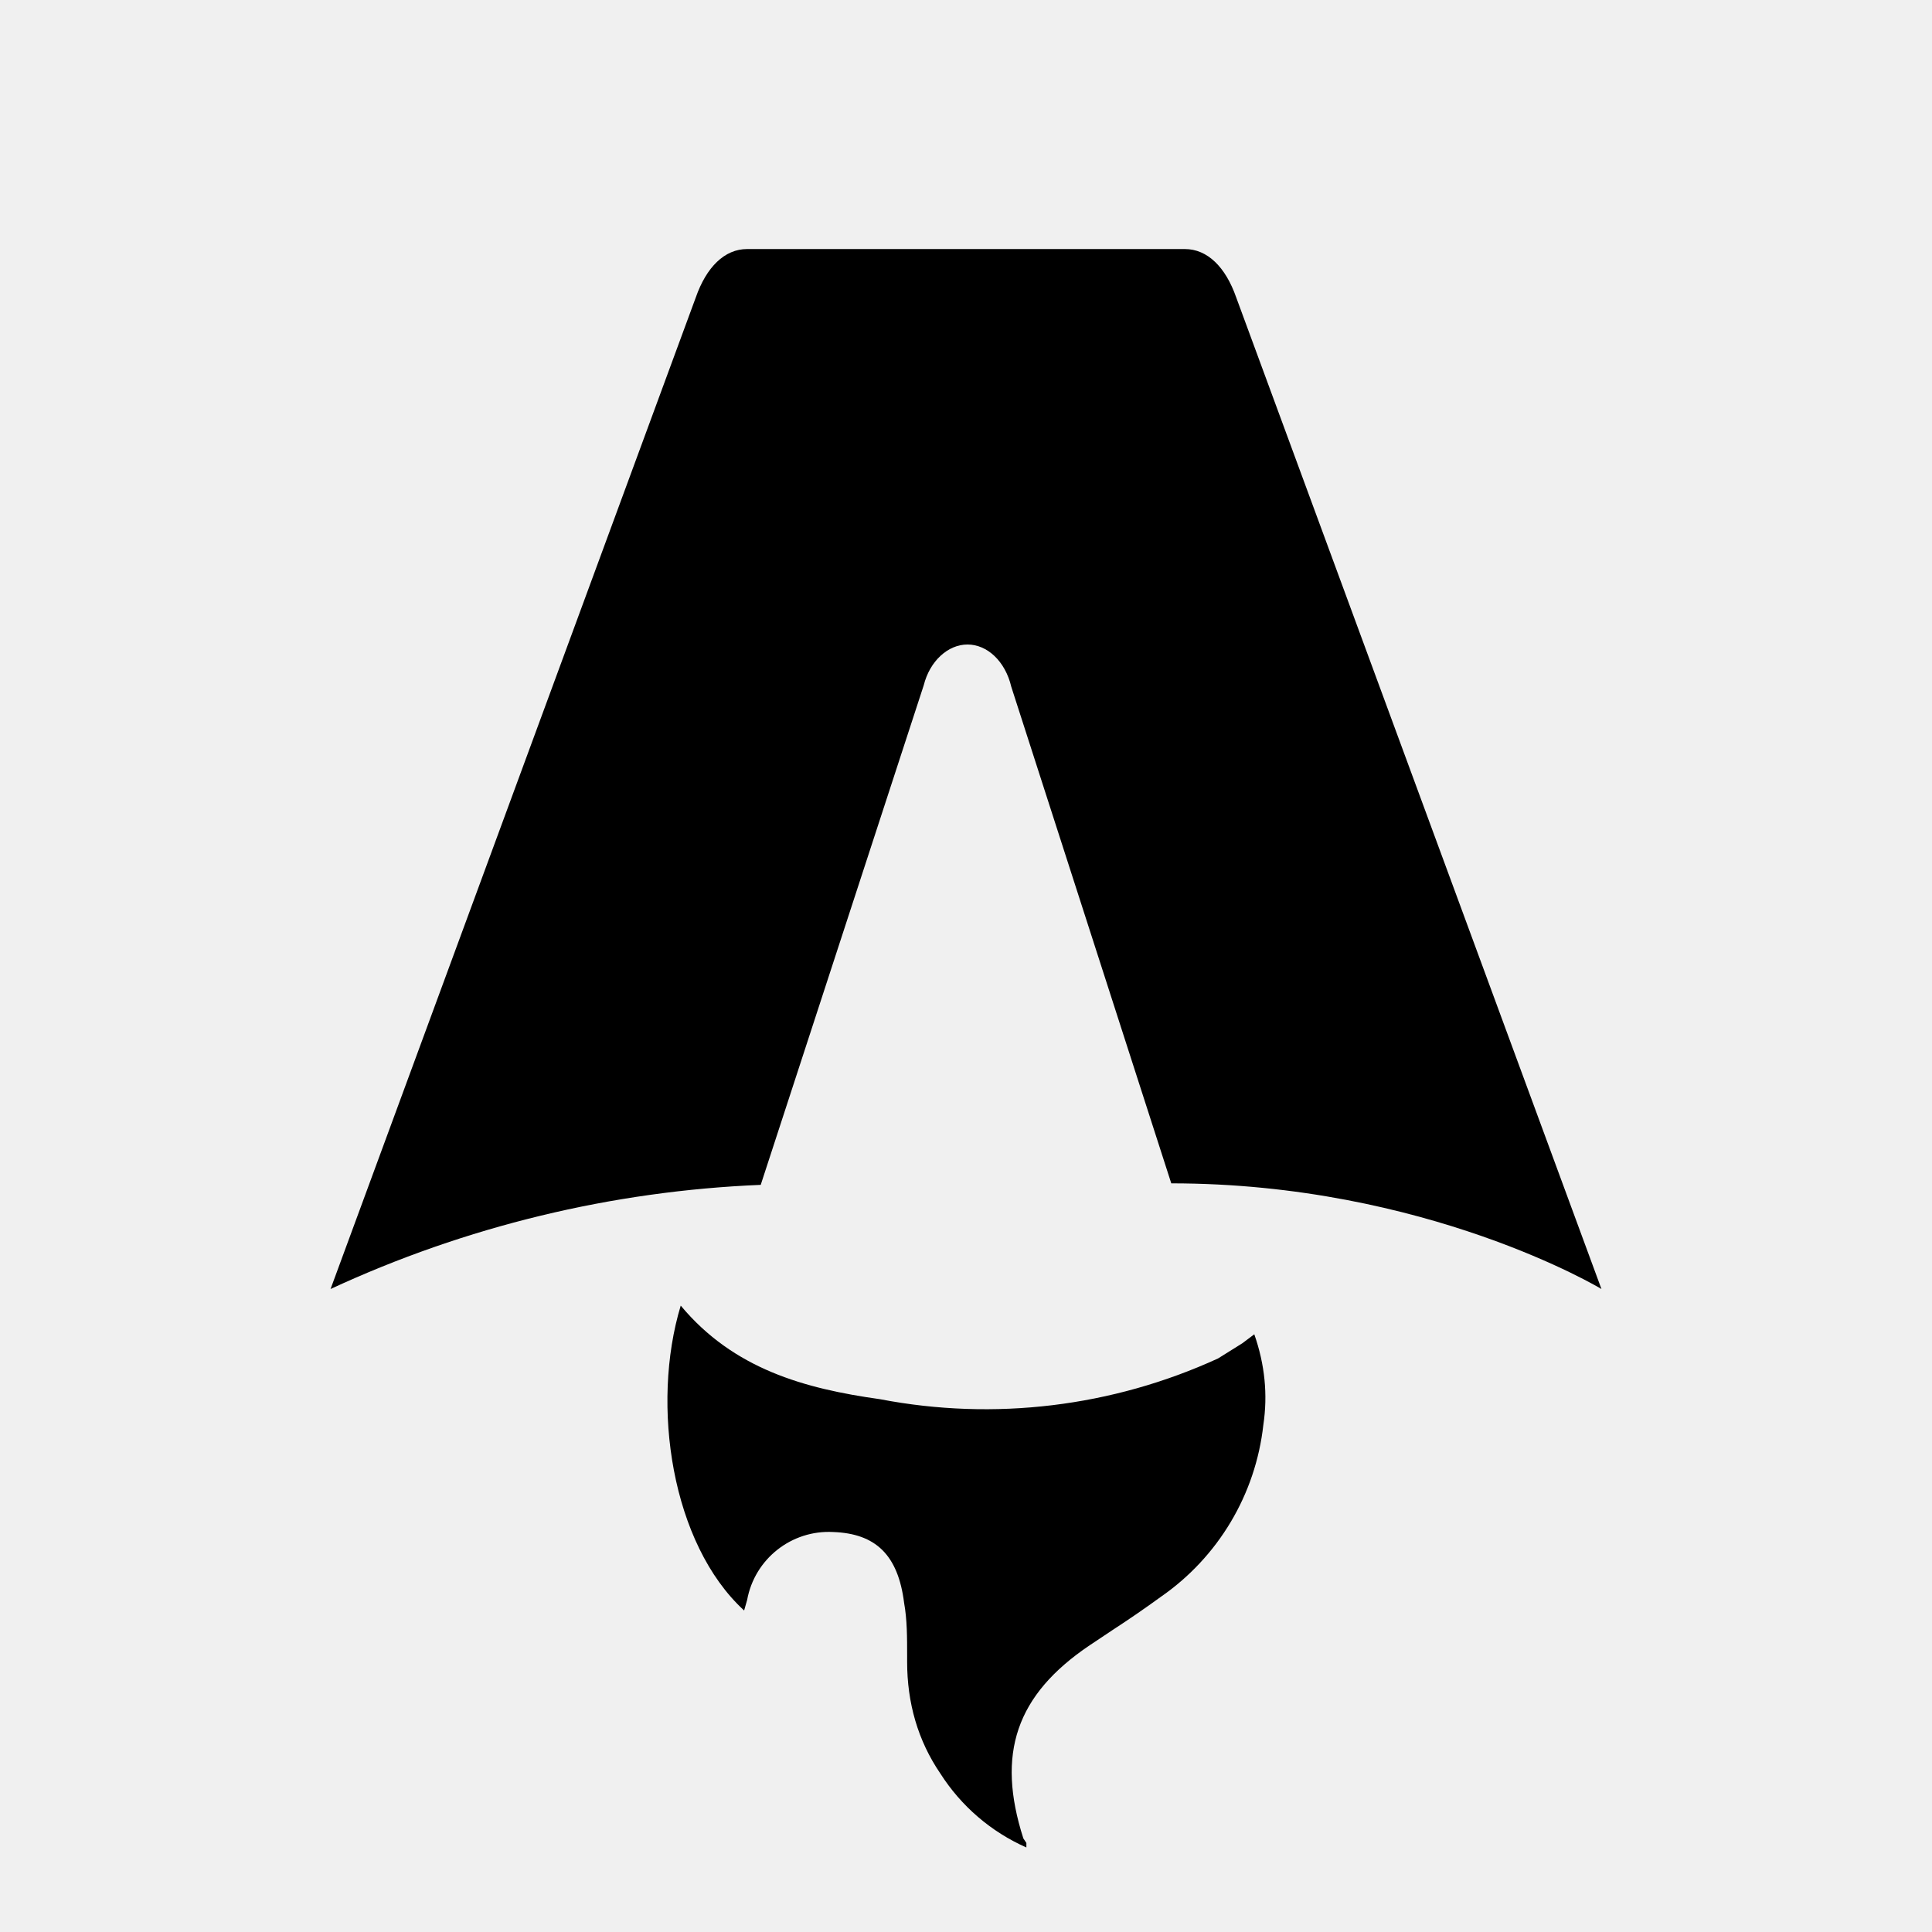
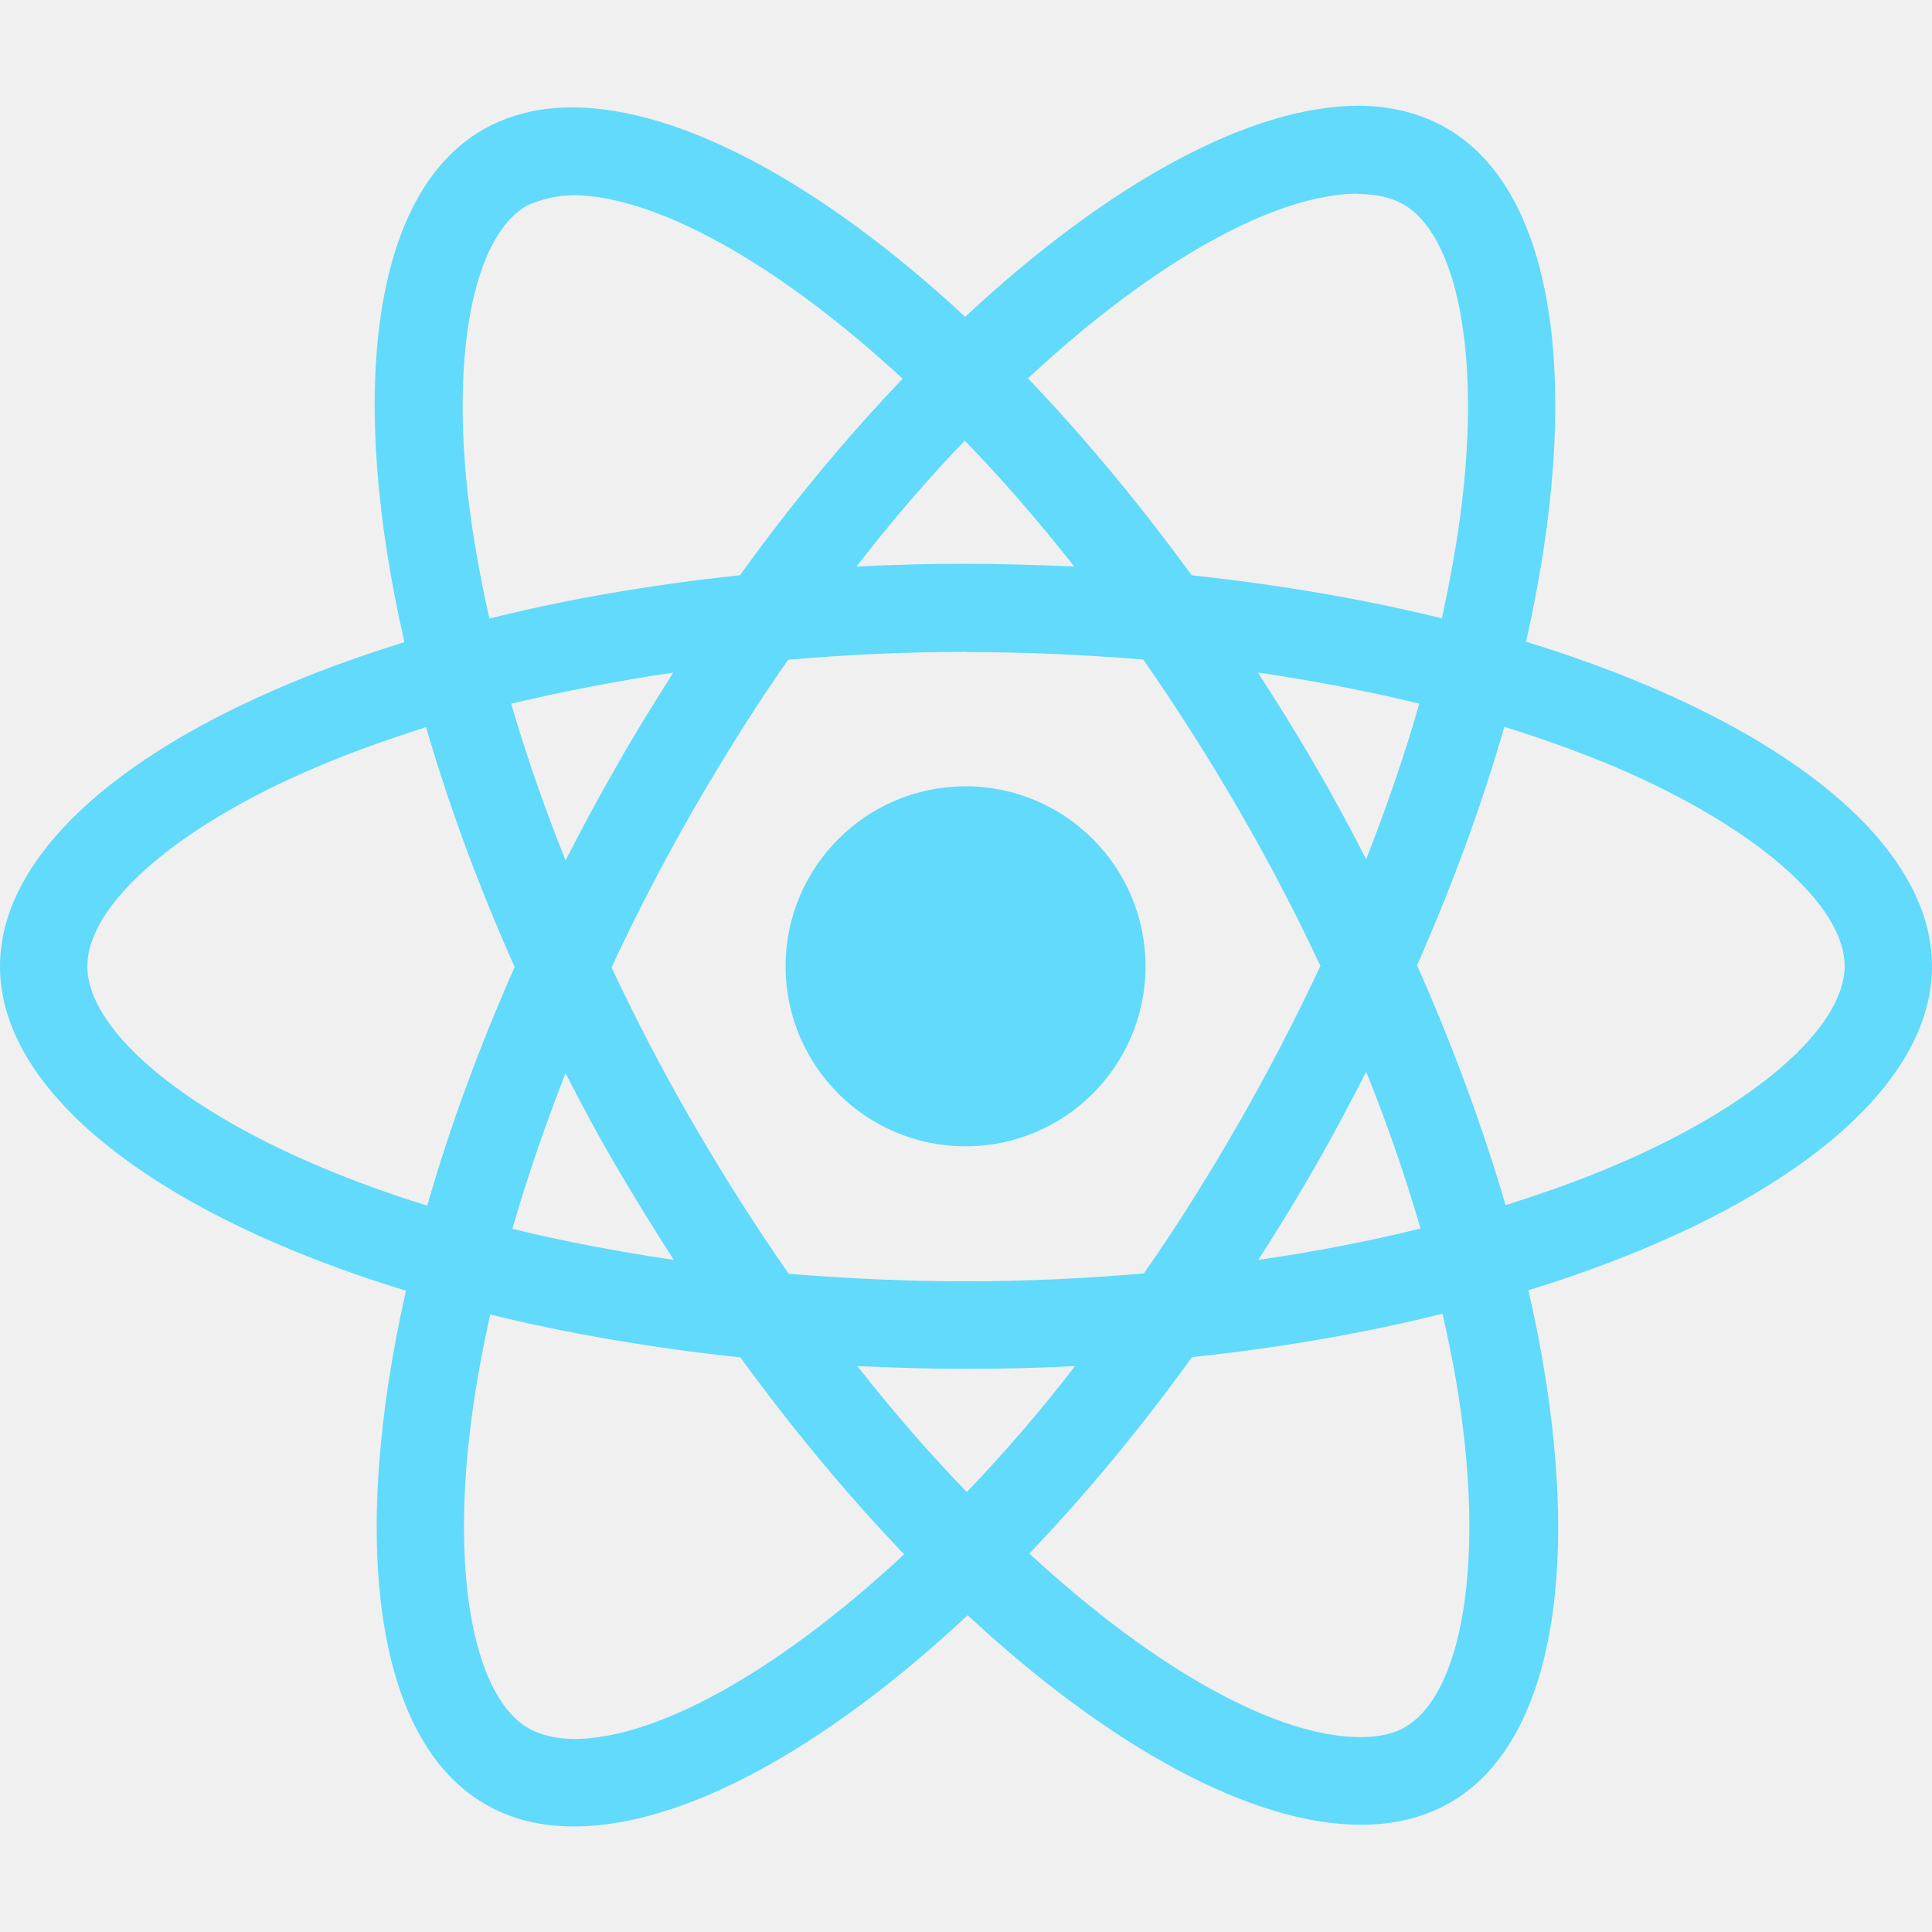
- <svg xmlns="http://www.w3.org/2000/svg" fill="none" viewBox="0 0 128 128">
-   <path d="M50.4 78.5a75.1 75.1 0 0 0-28.5 6.9l24.2-65.7c.7-2 1.9-3.2 3.4-3.2h29c1.5 0 2.7 1.2 3.4 3.2l24.2 65.7s-11.6-7-28.5-7L67 45.5c-.4-1.7-1.6-2.8-2.9-2.8-1.3 0-2.5 1.1-2.9 2.7L50.4 78.5Zm-1.1 28.2Zm-4.2-20.2c-2 6.6-.6 15.8 4.2 20.2a17.5 17.5 0 0 1 .2-.7 5.5 5.5 0 0 1 5.7-4.5c2.8.1 4.3 1.5 4.7 4.7.2 1.1.2 2.3.2 3.5v.4c0 2.7.7 5.2 2.2 7.4a13 13 0 0 0 5.7 4.9v-.3l-.2-.3c-1.8-5.6-.5-9.5 4.4-12.8l1.5-1a73 73 0 0 0 3.2-2.2 16 16 0 0 0 6.8-11.4c.3-2 .1-4-.6-6l-.8.6-1.6 1a37 37 0 0 1-22.4 2.7c-5-.7-9.7-2-13.2-6.2Z" />
-   <style>
-         path { fill: #000; }
-         @media (prefers-color-scheme: dark) {
-             path { fill: #FFF; }
-         }
-     </style>
+ <svg xmlns="http://www.w3.org/2000/svg" fill="#61DAFB" role="img" viewBox="0 0 24 24">
+   <path d="M14.23 12.004a2.236 2.236 0 0 1-2.235 2.236 2.236 2.236 0 0 1-2.236-2.236 2.236 2.236 0 0 1 2.235-2.236 2.236 2.236 0 0 1 2.236 2.236zm2.648-10.69c-1.346 0-3.107.96-4.888 2.622-1.78-1.653-3.542-2.602-4.887-2.602-.41 0-.783.093-1.106.278-1.375.793-1.683 3.264-.973 6.365C1.98 8.917 0 10.42 0 12.004c0 1.59 1.99 3.097 5.043 4.03-.704 3.113-.39 5.588.988 6.38.32.187.69.275 1.102.275 1.345 0 3.107-.96 4.888-2.624 1.78 1.654 3.542 2.603 4.887 2.603.41 0 .783-.09 1.106-.275 1.374-.792 1.683-3.263.973-6.365C22.02 15.096 24 13.59 24 12.004c0-1.59-1.99-3.097-5.043-4.032.704-3.11.39-5.587-.988-6.38-.318-.184-.688-.277-1.092-.278zm-.005 1.09v.006c.225 0 .406.044.558.127.666.382.955 1.835.73 3.704-.054.46-.142.945-.25 1.44-.96-.236-2.006-.417-3.107-.534-.66-.905-1.345-1.727-2.035-2.447 1.592-1.48 3.087-2.292 4.105-2.295zm-9.77.02c1.012 0 2.514.808 4.11 2.28-.686.72-1.37 1.537-2.02 2.442-1.107.117-2.154.298-3.113.538-.112-.49-.195-.964-.254-1.42-.23-1.868.054-3.32.714-3.707.19-.09.4-.127.563-.132zm4.882 3.05c.455.468.91.992 1.36 1.564-.44-.02-.89-.034-1.345-.034-.46 0-.915.01-1.36.034.44-.572.895-1.096 1.345-1.565zM12 8.1c.74 0 1.477.034 2.202.093.406.582.802 1.203 1.183 1.86.372.64.71 1.29 1.018 1.946-.308.655-.646 1.31-1.013 1.95-.38.66-.773 1.288-1.18 1.87-.728.063-1.466.098-2.21.098-.74 0-1.477-.035-2.202-.093-.406-.582-.802-1.204-1.183-1.86-.372-.64-.71-1.29-1.018-1.946.303-.657.646-1.313 1.013-1.954.38-.66.773-1.286 1.18-1.868.728-.064 1.466-.098 2.21-.098zm-3.635.254c-.24.377-.48.763-.704 1.16-.225.39-.435.782-.635 1.174-.265-.656-.49-1.31-.676-1.947.64-.15 1.315-.283 2.015-.386zm7.26 0c.695.103 1.365.23 2.006.387-.18.632-.405 1.282-.66 1.933-.2-.39-.41-.783-.64-1.174-.225-.392-.465-.774-.705-1.146zm3.063.675c.484.15.944.317 1.375.498 1.732.74 2.852 1.708 2.852 2.476-.005.768-1.125 1.74-2.857 2.475-.42.18-.88.342-1.355.493-.28-.958-.646-1.956-1.1-2.98.45-1.017.81-2.01 1.085-2.964zm-13.395.004c.278.96.645 1.957 1.1 2.98-.45 1.017-.812 2.01-1.086 2.964-.484-.15-.944-.318-1.37-.5-1.732-.737-2.852-1.706-2.852-2.474 0-.768 1.12-1.742 2.852-2.476.42-.18.88-.342 1.356-.494zm11.678 4.28c.265.657.49 1.312.676 1.948-.64.157-1.316.29-2.016.39.24-.375.48-.762.705-1.158.225-.39.435-.788.636-1.18zm-9.945.02c.2.392.41.783.64 1.175.23.39.465.772.705 1.143-.695-.102-1.365-.23-2.006-.386.18-.63.406-1.282.66-1.933zM17.92 16.32c.112.493.2.968.254 1.423.23 1.868-.054 3.32-.714 3.708-.147.09-.338.128-.563.128-1.012 0-2.514-.807-4.11-2.28.686-.72 1.37-1.536 2.02-2.44 1.107-.118 2.154-.3 3.113-.54zm-11.83.01c.96.234 2.006.415 3.107.532.66.905 1.345 1.727 2.035 2.446-1.595 1.483-3.092 2.295-4.11 2.295-.22-.005-.406-.05-.553-.132-.666-.38-.955-1.834-.73-3.703.054-.46.142-.944.25-1.438zm4.56.64c.44.02.89.034 1.345.034.46 0 .915-.01 1.36-.034-.44.572-.895 1.095-1.345 1.565-.455-.47-.91-.993-1.36-1.565z" />
</svg>
